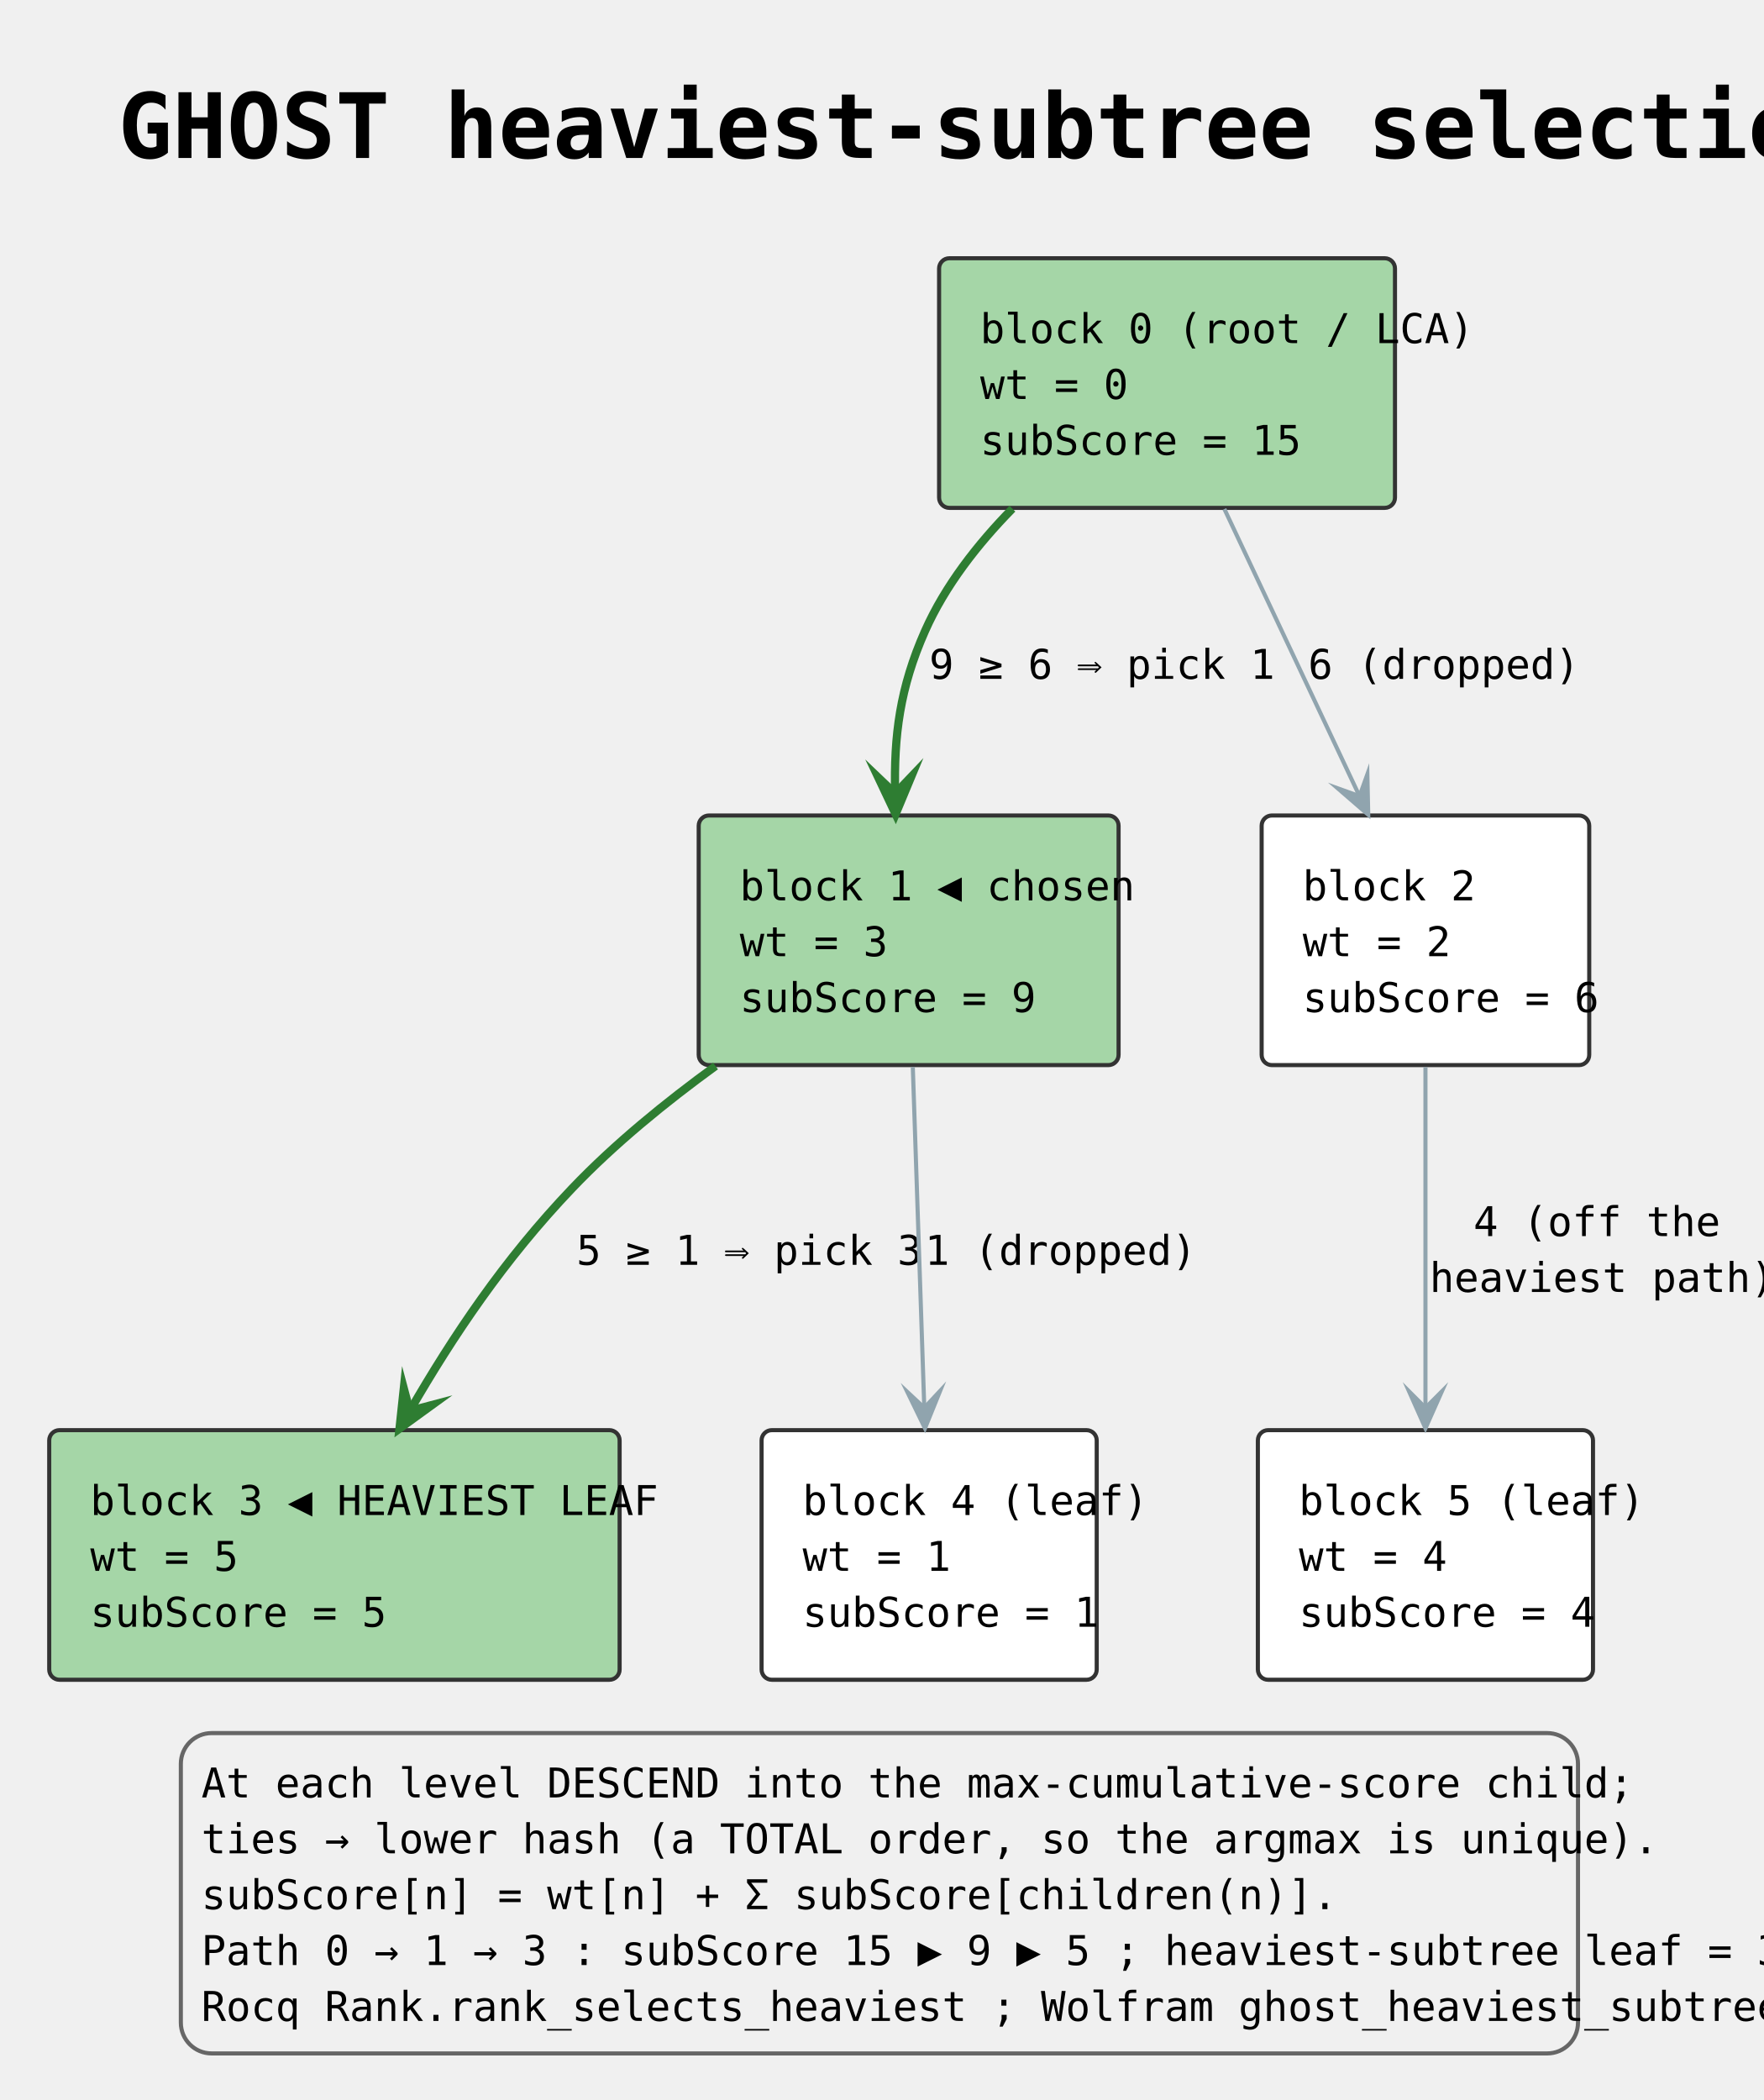
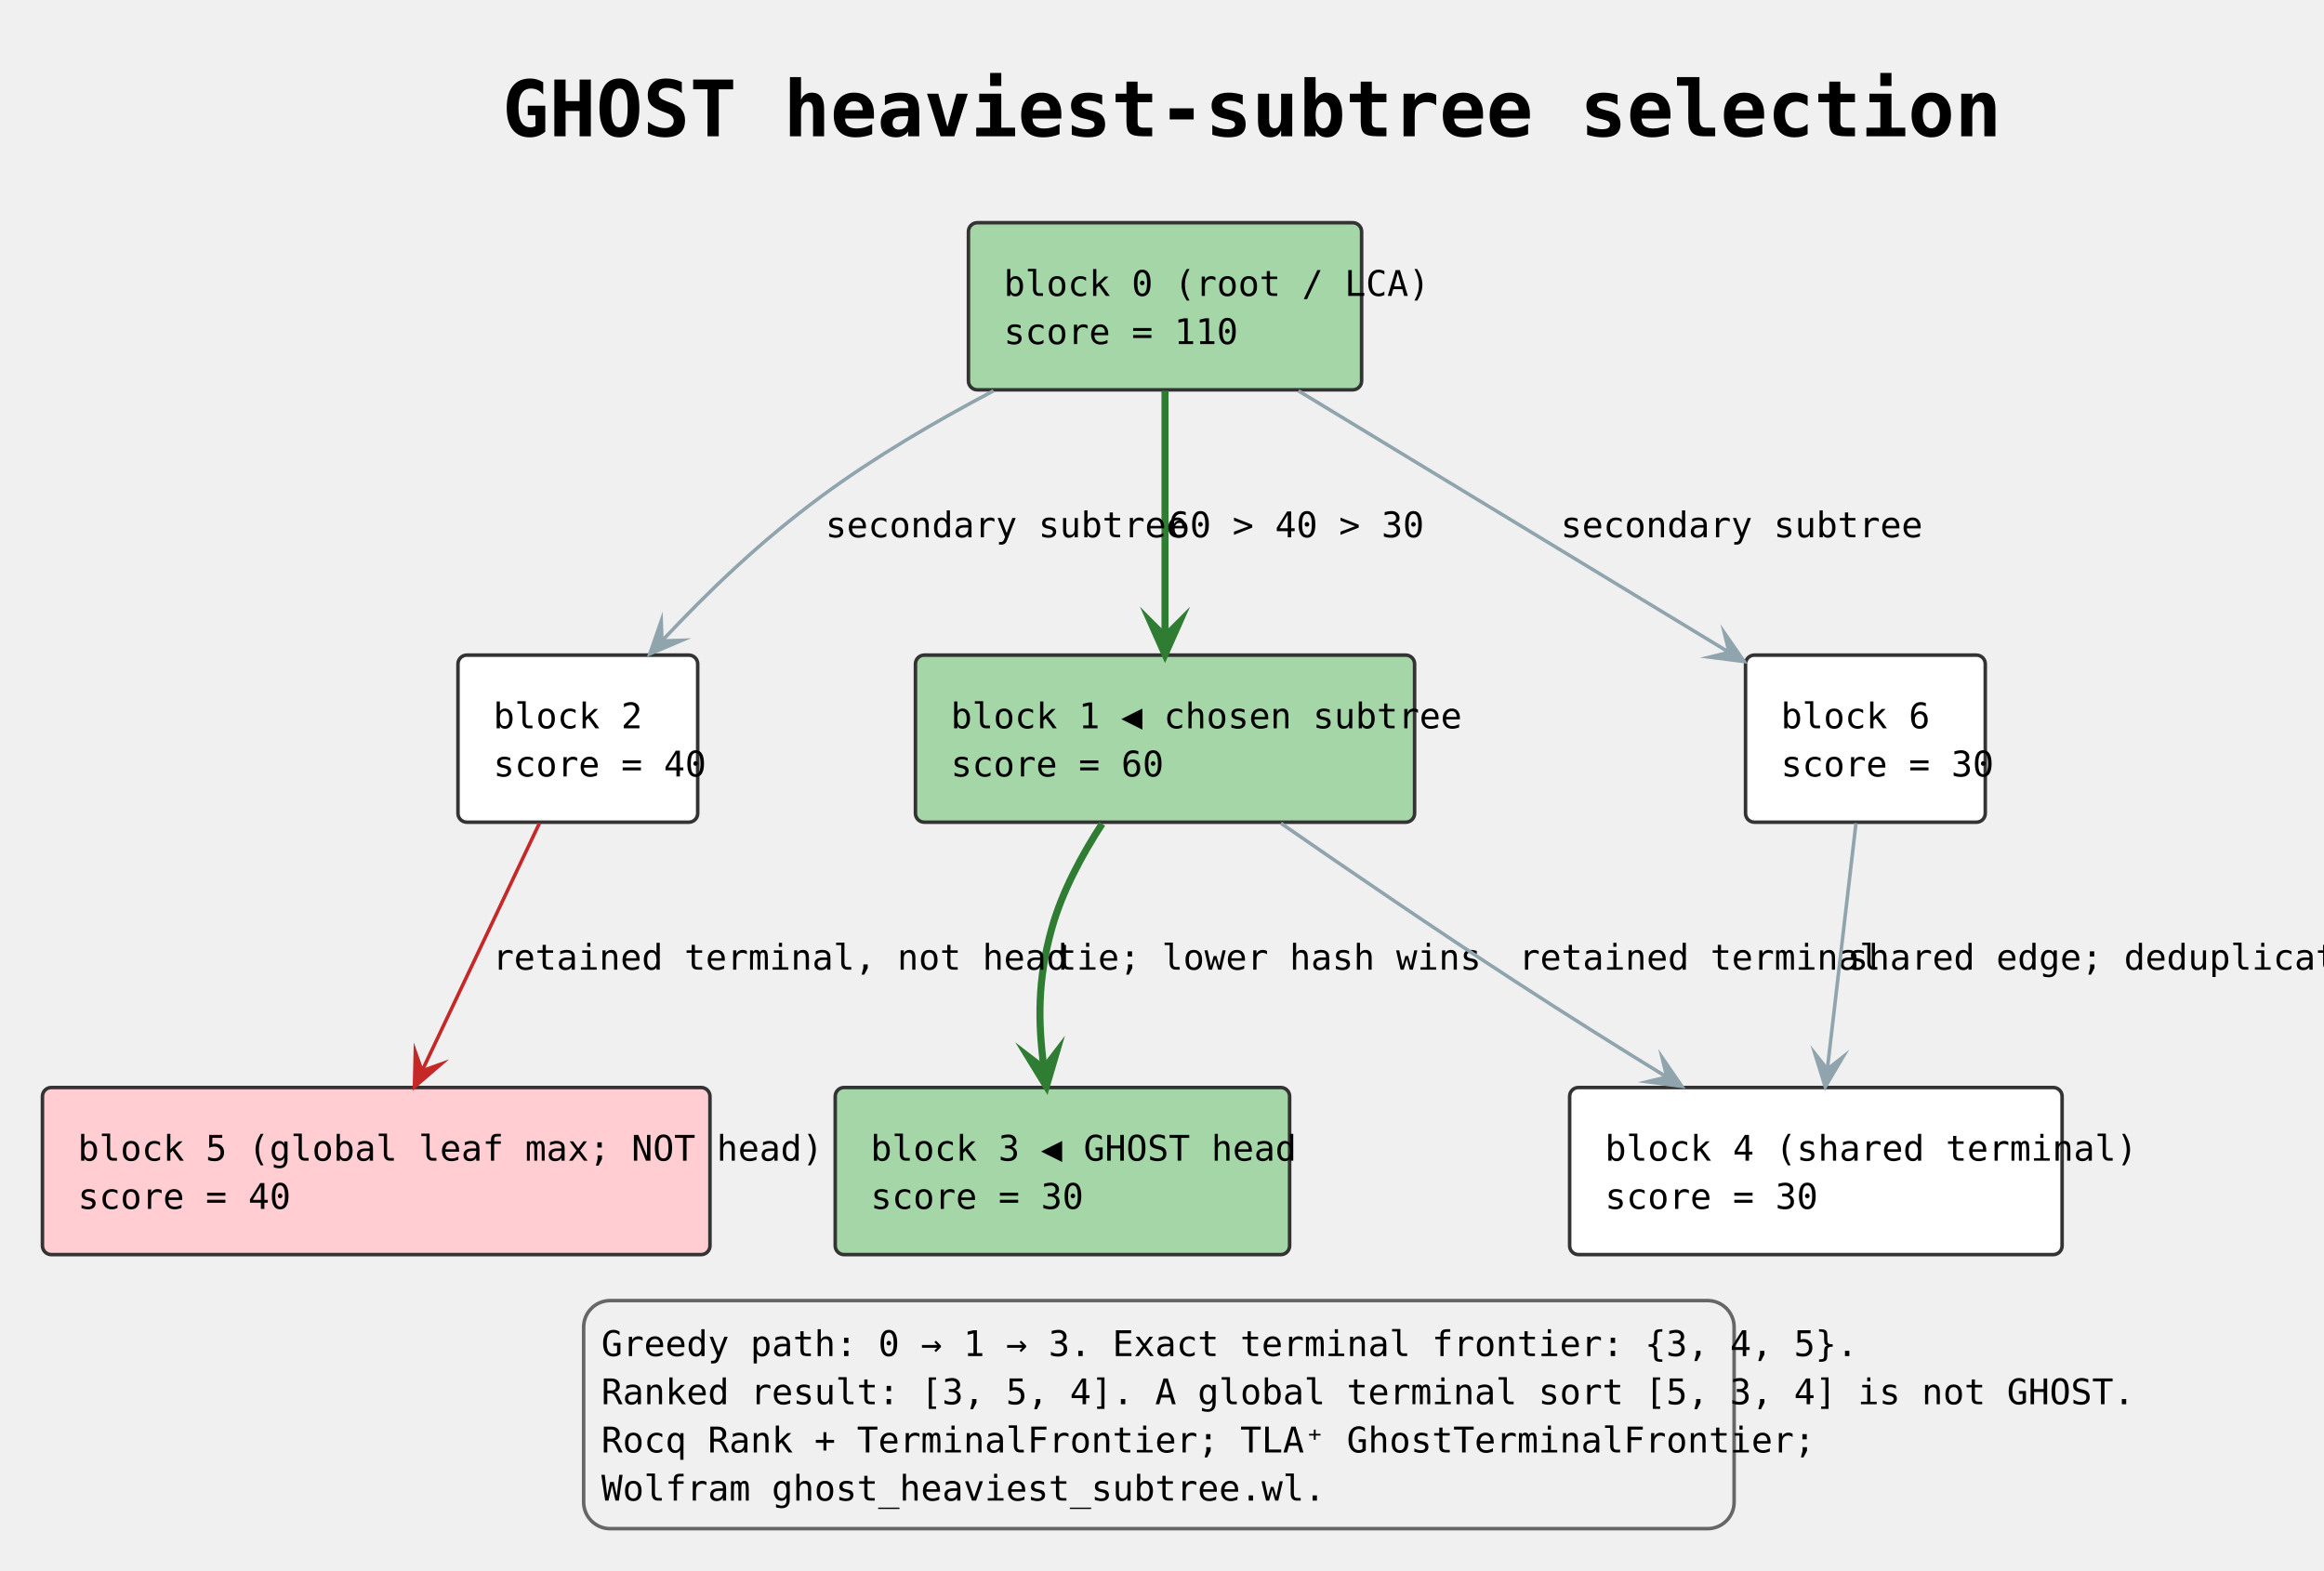
- <svg xmlns="http://www.w3.org/2000/svg" contentStyleType="text/css" data-diagram-type="DESCRIPTION" height="512px" preserveAspectRatio="none" style="width:430px;height:512px;background:#FFFFFF;" version="1.1" viewBox="0 0 430 512" width="430px" zoomAndPan="magnify">
+ <svg xmlns="http://www.w3.org/2000/svg" contentStyleType="text/css" data-diagram-type="DESCRIPTION" height="444px" preserveAspectRatio="none" style="width:657px;height:444px;background:#FFFFFF;" version="1.1" viewBox="0 0 657 444" width="657px" zoomAndPan="magnify">
  <defs />
  <g>
-     <g class="title" data-source-line="31">
-       <text fill="#000000" font-family="'monospace'" font-size="22" font-weight="700" lengthAdjust="spacing" textLength="371.229" x="28.795" y="38.518">GHOST heaviest-subtree selection</text>
+     <g class="title" data-source-line="28">
+       <text fill="#000000" font-family="'monospace'" font-size="22" font-weight="700" lengthAdjust="spacing" textLength="371.229" x="142.005" y="38.518">GHOST heaviest-subtree selection</text>
    </g>
-     <g class="entity" data-qualified-name="N0" data-source-line="40" id="ent0001">
-       <rect fill="#A5D6A7" height="60.86" rx="2.5" ry="2.5" style="stroke:#333333;stroke-width:1;" width="111.15" x="228.96" y="62.964" />
-       <text fill="#000000" font-family="'monospace'" font-size="10" lengthAdjust="spacing" textLength="91.15" x="238.96" y="83.654">block 0  (root / LCA)</text>
-       <text fill="#000000" font-family="'monospace'" font-size="10" lengthAdjust="spacing" textLength="28.11" x="238.96" y="97.274">wt = 0</text>
-       <text fill="#000000" font-family="'monospace'" font-size="10" lengthAdjust="spacing" textLength="65.59" x="238.96" y="110.894">subScore = 15</text>
+     <g class="entity" data-qualified-name="N0" data-source-line="37" id="ent0001">
+       <rect fill="#A5D6A7" height="47.24" rx="2.5" ry="2.5" style="stroke:#333333;stroke-width:1;" width="111.15" x="273.78" y="62.964" />
+       <text fill="#000000" font-family="'monospace'" font-size="10" lengthAdjust="spacing" textLength="91.15" x="283.78" y="83.654">block 0  (root / LCA)</text>
+       <text fill="#000000" font-family="'monospace'" font-size="10" lengthAdjust="spacing" textLength="53.49" x="283.78" y="97.274">score = 110</text>
    </g>
-     <g class="entity" data-qualified-name="N1" data-source-line="41" id="ent0002">
-       <rect fill="#A5D6A7" height="60.86" rx="2.5" ry="2.5" style="stroke:#333333;stroke-width:1;" width="102.37" x="170.35" y="198.824" />
-       <text fill="#000000" font-family="'monospace'" font-size="10" lengthAdjust="spacing" textLength="82.37" x="180.35" y="219.514">block 1  ◀ chosen</text>
-       <text fill="#000000" font-family="'monospace'" font-size="10" lengthAdjust="spacing" textLength="28.11" x="180.35" y="233.134">wt = 3</text>
-       <text fill="#000000" font-family="'monospace'" font-size="10" lengthAdjust="spacing" textLength="59.87" x="180.35" y="246.754">subScore = 9</text>
+     <g class="entity" data-qualified-name="N1" data-source-line="38" id="ent0002">
+       <rect fill="#A5D6A7" height="47.24" rx="2.5" ry="2.5" style="stroke:#333333;stroke-width:1;" width="141.11" x="258.8" y="185.204" />
+       <text fill="#000000" font-family="'monospace'" font-size="10" lengthAdjust="spacing" textLength="121.11" x="268.8" y="205.894">block 1  ◀ chosen subtree</text>
+       <text fill="#000000" font-family="'monospace'" font-size="10" lengthAdjust="spacing" textLength="47.77" x="268.8" y="219.514">score = 60</text>
    </g>
-     <g class="entity" data-qualified-name="N2" data-source-line="42" id="ent0003">
-       <rect fill="#FFFFFF" height="60.86" rx="2.5" ry="2.5" style="stroke:#333333;stroke-width:1;" width="79.87" x="307.6" y="198.824" />
-       <text fill="#000000" font-family="'monospace'" font-size="10" lengthAdjust="spacing" textLength="33.24" x="317.6" y="219.514">block 2</text>
-       <text fill="#000000" font-family="'monospace'" font-size="10" lengthAdjust="spacing" textLength="28.11" x="317.6" y="233.134">wt = 2</text>
-       <text fill="#000000" font-family="'monospace'" font-size="10" lengthAdjust="spacing" textLength="59.87" x="317.6" y="246.754">subScore = 6</text>
+     <g class="entity" data-qualified-name="N2" data-source-line="39" id="ent0003">
+       <rect fill="#FFFFFF" height="47.24" rx="2.5" ry="2.5" style="stroke:#333333;stroke-width:1;" width="67.77" x="129.47" y="185.204" />
+       <text fill="#000000" font-family="'monospace'" font-size="10" lengthAdjust="spacing" textLength="33.24" x="139.47" y="205.894">block 2</text>
+       <text fill="#000000" font-family="'monospace'" font-size="10" lengthAdjust="spacing" textLength="47.77" x="139.47" y="219.514">score = 40</text>
    </g>
-     <g class="entity" data-qualified-name="N3" data-source-line="43" id="ent0004">
-       <rect fill="#A5D6A7" height="60.86" rx="2.5" ry="2.5" style="stroke:#333333;stroke-width:1;" width="139.07" x="12" y="348.684" />
-       <text fill="#000000" font-family="'monospace'" font-size="10" lengthAdjust="spacing" textLength="119.07" x="22" y="369.374">block 3  ◀ HEAVIEST LEAF</text>
-       <text fill="#000000" font-family="'monospace'" font-size="10" lengthAdjust="spacing" textLength="28.11" x="22" y="382.994">wt = 5</text>
-       <text fill="#000000" font-family="'monospace'" font-size="10" lengthAdjust="spacing" textLength="59.87" x="22" y="396.614">subScore = 5</text>
+     <g class="entity" data-qualified-name="N6" data-source-line="40" id="ent0004">
+       <rect fill="#FFFFFF" height="47.24" rx="2.5" ry="2.5" style="stroke:#333333;stroke-width:1;" width="67.77" x="493.47" y="185.204" />
+       <text fill="#000000" font-family="'monospace'" font-size="10" lengthAdjust="spacing" textLength="33.24" x="503.47" y="205.894">block 6</text>
+       <text fill="#000000" font-family="'monospace'" font-size="10" lengthAdjust="spacing" textLength="47.77" x="503.47" y="219.514">score = 30</text>
    </g>
-     <g class="entity" data-qualified-name="N4" data-source-line="44" id="ent0005">
-       <rect fill="#FFFFFF" height="60.86" rx="2.5" ry="2.5" style="stroke:#333333;stroke-width:1;" width="81.71" x="185.68" y="348.684" />
-       <text fill="#000000" font-family="'monospace'" font-size="10" lengthAdjust="spacing" textLength="61.71" x="195.68" y="369.374">block 4  (leaf)</text>
-       <text fill="#000000" font-family="'monospace'" font-size="10" lengthAdjust="spacing" textLength="28.11" x="195.68" y="382.994">wt = 1</text>
-       <text fill="#000000" font-family="'monospace'" font-size="10" lengthAdjust="spacing" textLength="59.87" x="195.68" y="396.614">subScore = 1</text>
+     <g class="entity" data-qualified-name="N3" data-source-line="41" id="ent0005">
+       <rect fill="#A5D6A7" height="47.24" rx="2.5" ry="2.5" style="stroke:#333333;stroke-width:1;" width="128.46" x="236.12" y="307.444" />
+       <text fill="#000000" font-family="'monospace'" font-size="10" lengthAdjust="spacing" textLength="108.46" x="246.12" y="328.134">block 3  ◀ GHOST head</text>
+       <text fill="#000000" font-family="'monospace'" font-size="10" lengthAdjust="spacing" textLength="47.77" x="246.12" y="341.754">score = 30</text>
    </g>
-     <g class="entity" data-qualified-name="N5" data-source-line="45" id="ent0006">
-       <rect fill="#FFFFFF" height="60.86" rx="2.5" ry="2.5" style="stroke:#333333;stroke-width:1;" width="81.71" x="306.68" y="348.684" />
-       <text fill="#000000" font-family="'monospace'" font-size="10" lengthAdjust="spacing" textLength="61.71" x="316.68" y="369.374">block 5  (leaf)</text>
-       <text fill="#000000" font-family="'monospace'" font-size="10" lengthAdjust="spacing" textLength="28.11" x="316.68" y="382.994">wt = 4</text>
-       <text fill="#000000" font-family="'monospace'" font-size="10" lengthAdjust="spacing" textLength="59.87" x="316.68" y="396.614">subScore = 4</text>
+     <g class="entity" data-qualified-name="N4" data-source-line="42" id="ent0006">
+       <rect fill="#FFFFFF" height="47.24" rx="2.5" ry="2.5" style="stroke:#333333;stroke-width:1;" width="139.22" x="443.74" y="307.444" />
+       <text fill="#000000" font-family="'monospace'" font-size="10" lengthAdjust="spacing" textLength="119.22" x="453.74" y="328.134">block 4  (shared terminal)</text>
+       <text fill="#000000" font-family="'monospace'" font-size="10" lengthAdjust="spacing" textLength="47.77" x="453.74" y="341.754">score = 30</text>
    </g>
-     <g class="link" data-entity-1="ent0001" data-entity-2="ent0002" data-link-type="dependency" data-source-line="47" id="lnk7">
-       <path d="M246.83,124.024 C238.35,132.674 230.43,142.794 225.54,153.824 C219.39,167.664 217.913,179.395 218.243,193.495" fill="none" id="N0-to-N1" style="stroke:#2E7D32;stroke-width:2;" />
-       <polygon fill="#2E7D32" points="218.36,198.494,222.148,189.403,218.243,193.495,214.15,189.59,218.36,198.494" style="stroke:#2E7D32;stroke-width:2;stroke-linejoin:miter;stroke-miterlimit:10;" />
-       <text fill="#000000" font-family="'monospace'" font-size="10" lengthAdjust="spacing" textLength="74.345" x="226.54" y="165.514">9 ≥ 6  ⟹ pick 1</text>
+     <g class="entity" data-qualified-name="N5" data-source-line="43" id="ent0007">
+       <rect fill="#FFCDD2" height="47.24" rx="2.5" ry="2.5" style="stroke:#333333;stroke-width:1;" width="188.71" x="12" y="307.444" />
+       <text fill="#000000" font-family="'monospace'" font-size="10" lengthAdjust="spacing" textLength="168.71" x="22" y="328.134">block 5  (global leaf max; NOT head)</text>
+       <text fill="#000000" font-family="'monospace'" font-size="10" lengthAdjust="spacing" textLength="47.77" x="22" y="341.754">score = 40</text>
    </g>
-     <g class="link" data-entity-1="ent0001" data-entity-2="ent0003" data-link-type="dependency" data-source-line="48" id="lnk8">
-       <path d="M298.52,124.104 C308.96,146.284 321.031,171.94 331.462,194.11" fill="none" id="N0-to-N2" style="stroke:#90A4AE;stroke-width:1;" />
-       <polygon fill="#90A4AE" points="333.59,198.634,333.378,188.787,331.462,194.11,326.139,192.193,333.59,198.634" style="stroke:#90A4AE;stroke-width:1;stroke-linejoin:miter;stroke-miterlimit:10;" />
-       <text fill="#000000" font-family="'monospace'" font-size="10" lengthAdjust="spacing" textLength="57.34" x="318.92" y="165.514">6  (dropped)</text>
+     <g class="link" data-entity-1="ent0001" data-entity-2="ent0002" data-link-type="dependency" data-source-line="45" id="lnk8">
+       <path d="M329.35,110.484 C329.35,131.874 329.35,158.644 329.35,180.014" fill="none" id="N0-to-N1" style="stroke:#2E7D32;stroke-width:2;" />
+       <polygon fill="#2E7D32" points="329.35,185.014,333.35,176.014,329.35,180.014,325.35,176.014,329.35,185.014" style="stroke:#2E7D32;stroke-width:2;stroke-linejoin:miter;stroke-miterlimit:10;" />
+       <text fill="#000000" font-family="'monospace'" font-size="10" lengthAdjust="spacing" textLength="56.16" x="330.35" y="151.894">60 &gt; 40 &gt; 30</text>
    </g>
-     <g class="link" data-entity-1="ent0002" data-entity-2="ent0004" data-link-type="dependency" data-source-line="49" id="lnk9">
-       <path d="M174.46,259.904 C162.36,268.694 149.85,278.874 139.54,289.684 C122.8,307.214 110.417,325.848 99.907,343.988" fill="none" id="N1-to-N3" style="stroke:#2E7D32;stroke-width:2;" />
-       <polygon fill="#2E7D32" points="97.4,348.314,105.373,342.532,99.907,343.988,98.451,338.522,97.4,348.314" style="stroke:#2E7D32;stroke-width:2;stroke-linejoin:miter;stroke-miterlimit:10;" />
-       <text fill="#000000" font-family="'monospace'" font-size="10" lengthAdjust="spacing" textLength="74.345" x="140.54" y="308.374">5 ≥ 1  ⟹ pick 3</text>
+     <g class="link" data-entity-1="ent0001" data-entity-2="ent0003" data-link-type="dependency" data-source-line="46" id="lnk9">
+       <path d="M280.88,110.484 C264.85,118.934 247.3,129.164 232.35,140.204 C214.55,153.354 200.18,167.276 187.12,181.207" fill="none" id="N0-to-N2" style="stroke:#90A4AE;stroke-width:1;" />
+       <polygon fill="#90A4AE" points="183.7,184.854,192.774,181.024,187.12,181.207,186.938,175.553,183.7,184.854" style="stroke:#90A4AE;stroke-width:1;stroke-linejoin:miter;stroke-miterlimit:10;" />
+       <text fill="#000000" font-family="'monospace'" font-size="10" lengthAdjust="spacing" textLength="87.19" x="233.35" y="151.894">secondary subtree</text>
    </g>
-     <g class="link" data-entity-1="ent0002" data-entity-2="ent0005" data-link-type="dependency" data-source-line="50" id="lnk10">
-       <path d="M222.55,260.174 C223.41,285.824 224.492,317.597 225.352,343.237" fill="none" id="N1-to-N4" style="stroke:#90A4AE;stroke-width:1;" />
-       <polygon fill="#90A4AE" points="225.52,348.234,229.216,339.105,225.352,343.237,221.22,339.373,225.52,348.234" style="stroke:#90A4AE;stroke-width:1;stroke-linejoin:miter;stroke-miterlimit:10;" />
-       <text fill="#000000" font-family="'monospace'" font-size="10" lengthAdjust="spacing" textLength="57.34" x="225.48" y="308.374">1  (dropped)</text>
+     <g class="link" data-entity-1="ent0001" data-entity-2="ent0004" data-link-type="dependency" data-source-line="47" id="lnk10">
+       <path d="M367.06,110.484 C403.42,132.564 453.676,163.078 488.827,184.428" fill="none" id="N0-to-N6" style="stroke:#90A4AE;stroke-width:1;" />
+       <polygon fill="#90A4AE" points="493.1,187.024,487.484,178.933,488.827,184.428,483.331,185.771,493.1,187.024" style="stroke:#90A4AE;stroke-width:1;stroke-linejoin:miter;stroke-miterlimit:10;" />
+       <text fill="#000000" font-family="'monospace'" font-size="10" lengthAdjust="spacing" textLength="87.19" x="441.21" y="151.894">secondary subtree</text>
    </g>
-     <g class="link" data-entity-1="ent0003" data-entity-2="ent0006" data-link-type="dependency" data-source-line="51" id="lnk11">
-       <path d="M347.54,260.174 C347.54,285.824 347.54,317.594 347.54,343.234" fill="none" id="N2-to-N5" style="stroke:#90A4AE;stroke-width:1;" />
-       <polygon fill="#90A4AE" points="347.54,348.234,351.54,339.234,347.54,343.234,343.54,339.234,347.54,348.234" style="stroke:#90A4AE;stroke-width:1;stroke-linejoin:miter;stroke-miterlimit:10;" />
-       <text fill="#000000" font-family="'monospace'" font-size="10" lengthAdjust="spacing" textLength="44.88" x="359.24" y="301.374">4  (off the</text>
-       <text fill="#000000" font-family="'monospace'" font-size="10" lengthAdjust="spacing" textLength="66.28" x="348.54" y="314.994">heaviest path)</text>
+     <g class="link" data-entity-1="ent0002" data-entity-2="ent0005" data-link-type="dependency" data-source-line="48" id="lnk11">
+       <path d="M311.57,232.904 C305.86,241.664 300.27,252.044 297.35,262.444 C293.3,276.924 293.393,288.877 295.153,302.157" fill="none" id="N1-to-N3" style="stroke:#2E7D32;stroke-width:2;" />
+       <polygon fill="#2E7D32" points="295.81,307.114,298.593,297.667,295.153,302.157,290.662,298.718,295.81,307.114" style="stroke:#2E7D32;stroke-width:2;stroke-linejoin:miter;stroke-miterlimit:10;" />
+       <text fill="#000000" font-family="'monospace'" font-size="10" lengthAdjust="spacing" textLength="92.74" x="298.35" y="274.134">tie; lower hash wins</text>
+     </g>
+     <g class="link" data-entity-1="ent0002" data-entity-2="ent0006" data-link-type="dependency" data-source-line="49" id="lnk12">
+       <path d="M362.11,232.734 C381.27,246.014 406.02,262.914 428.35,277.444 C443.63,287.384 456.409,295.407 471.209,304.497" fill="none" id="N1-to-N4" style="stroke:#90A4AE;stroke-width:1;" />
+       <polygon fill="#90A4AE" points="475.47,307.114,469.894,298.995,471.209,304.497,465.708,305.812,475.47,307.114" style="stroke:#90A4AE;stroke-width:1;stroke-linejoin:miter;stroke-miterlimit:10;" />
+       <text fill="#000000" font-family="'monospace'" font-size="10" lengthAdjust="spacing" textLength="81.82" x="429.35" y="274.134">retained terminal</text>
+     </g>
+     <g class="link" data-entity-1="ent0003" data-entity-2="ent0007" data-link-type="dependency" data-source-line="50" id="lnk13">
+       <path d="M152.5,232.724 C142.36,254.114 129.442,281.366 119.312,302.736" fill="none" id="N2-to-N5" style="stroke:#C62828;stroke-width:1;" />
+       <polygon fill="#C62828" points="117.17,307.254,124.639,300.835,119.312,302.736,117.411,297.408,117.17,307.254" style="stroke:#C62828;stroke-width:1;stroke-linejoin:miter;stroke-miterlimit:10;" />
+       <text fill="#000000" font-family="'monospace'" font-size="10" lengthAdjust="spacing" textLength="129.12" x="139.27" y="274.134">retained terminal, not head</text>
+     </g>
+     <g class="link" data-entity-1="ent0004" data-entity-2="ent0006" data-link-type="dependency" data-source-line="51" id="lnk14">
+       <path d="M524.69,232.724 C522.2,254.114 519.079,280.918 516.589,302.288" fill="none" id="N6-to-N4" style="stroke:#90A4AE;stroke-width:1;" />
+       <polygon fill="#90A4AE" points="516.01,307.254,521.025,298.777,516.589,302.288,513.078,297.852,516.01,307.254" style="stroke:#90A4AE;stroke-width:1;stroke-linejoin:miter;stroke-miterlimit:10;" />
+       <text fill="#000000" font-family="'monospace'" font-size="10" lengthAdjust="spacing" textLength="119.05" x="522.19" y="274.134">shared edge; deduplicate</text>
    </g>
    <g class="legend" data-source-line="53">
-       <rect fill="none" height="78.1" rx="7.5" ry="7.5" style="stroke:#666666;stroke-width:1;" width="340.64" x="44.09" y="422.544" />
-       <text fill="#000000" font-family="'monospace'" font-size="10" lengthAdjust="spacing" textLength="279.61" x="49.09" y="438.234">At each level DESCEND into the max-cumulative-score child;</text>
-       <text fill="#000000" font-family="'monospace'" font-size="10" lengthAdjust="spacing" textLength="278.939" x="49.09" y="451.854">ties → lower hash (a TOTAL order, so the argmax is unique).</text>
-       <text fill="#000000" font-family="'monospace'" font-size="10" lengthAdjust="spacing" textLength="213.29" x="49.09" y="465.474">subScore[n] = wt[n] + Σ subScore[children(n)].</text>
-       <text fill="#000000" font-family="'monospace'" font-size="10" lengthAdjust="spacing" textLength="296.298" x="49.09" y="479.094">Path 0 → 1 → 3 : subScore 15 ▶ 9 ▶ 5 ; heaviest-subtree leaf = 3.</text>
-       <text fill="#000000" font-family="'monospace'" font-size="10" lengthAdjust="spacing" textLength="330.64" x="49.09" y="492.714">Rocq Rank.rank_selects_heaviest ; Wolfram ghost_heaviest_subtree.wl.</text>
+       <rect fill="none" height="64.48" rx="7.5" ry="7.5" style="stroke:#666666;stroke-width:1;" width="325.24" x="165" y="367.684" />
+       <text fill="#000000" font-family="'monospace'" font-size="10" lengthAdjust="spacing" textLength="261.758" x="170" y="383.374">Greedy path: 0 → 1 → 3. Exact terminal frontier: {3, 4, 5}.</text>
+       <text fill="#000000" font-family="'monospace'" font-size="10" lengthAdjust="spacing" textLength="315.24" x="170" y="396.994">Ranked result: [3, 5, 4]. A global terminal sort [5, 3, 4] is not GHOST.</text>
+       <text fill="#000000" font-family="'monospace'" font-size="10" lengthAdjust="spacing" textLength="277.41" x="170" y="410.614">Rocq Rank + TerminalFrontier; TLA⁺ GhostTerminalFrontier;</text>
+       <text fill="#000000" font-family="'monospace'" font-size="10" lengthAdjust="spacing" textLength="169.79" x="170" y="424.234">Wolfram ghost_heaviest_subtree.wl.</text>
    </g>
  </g>
</svg>
